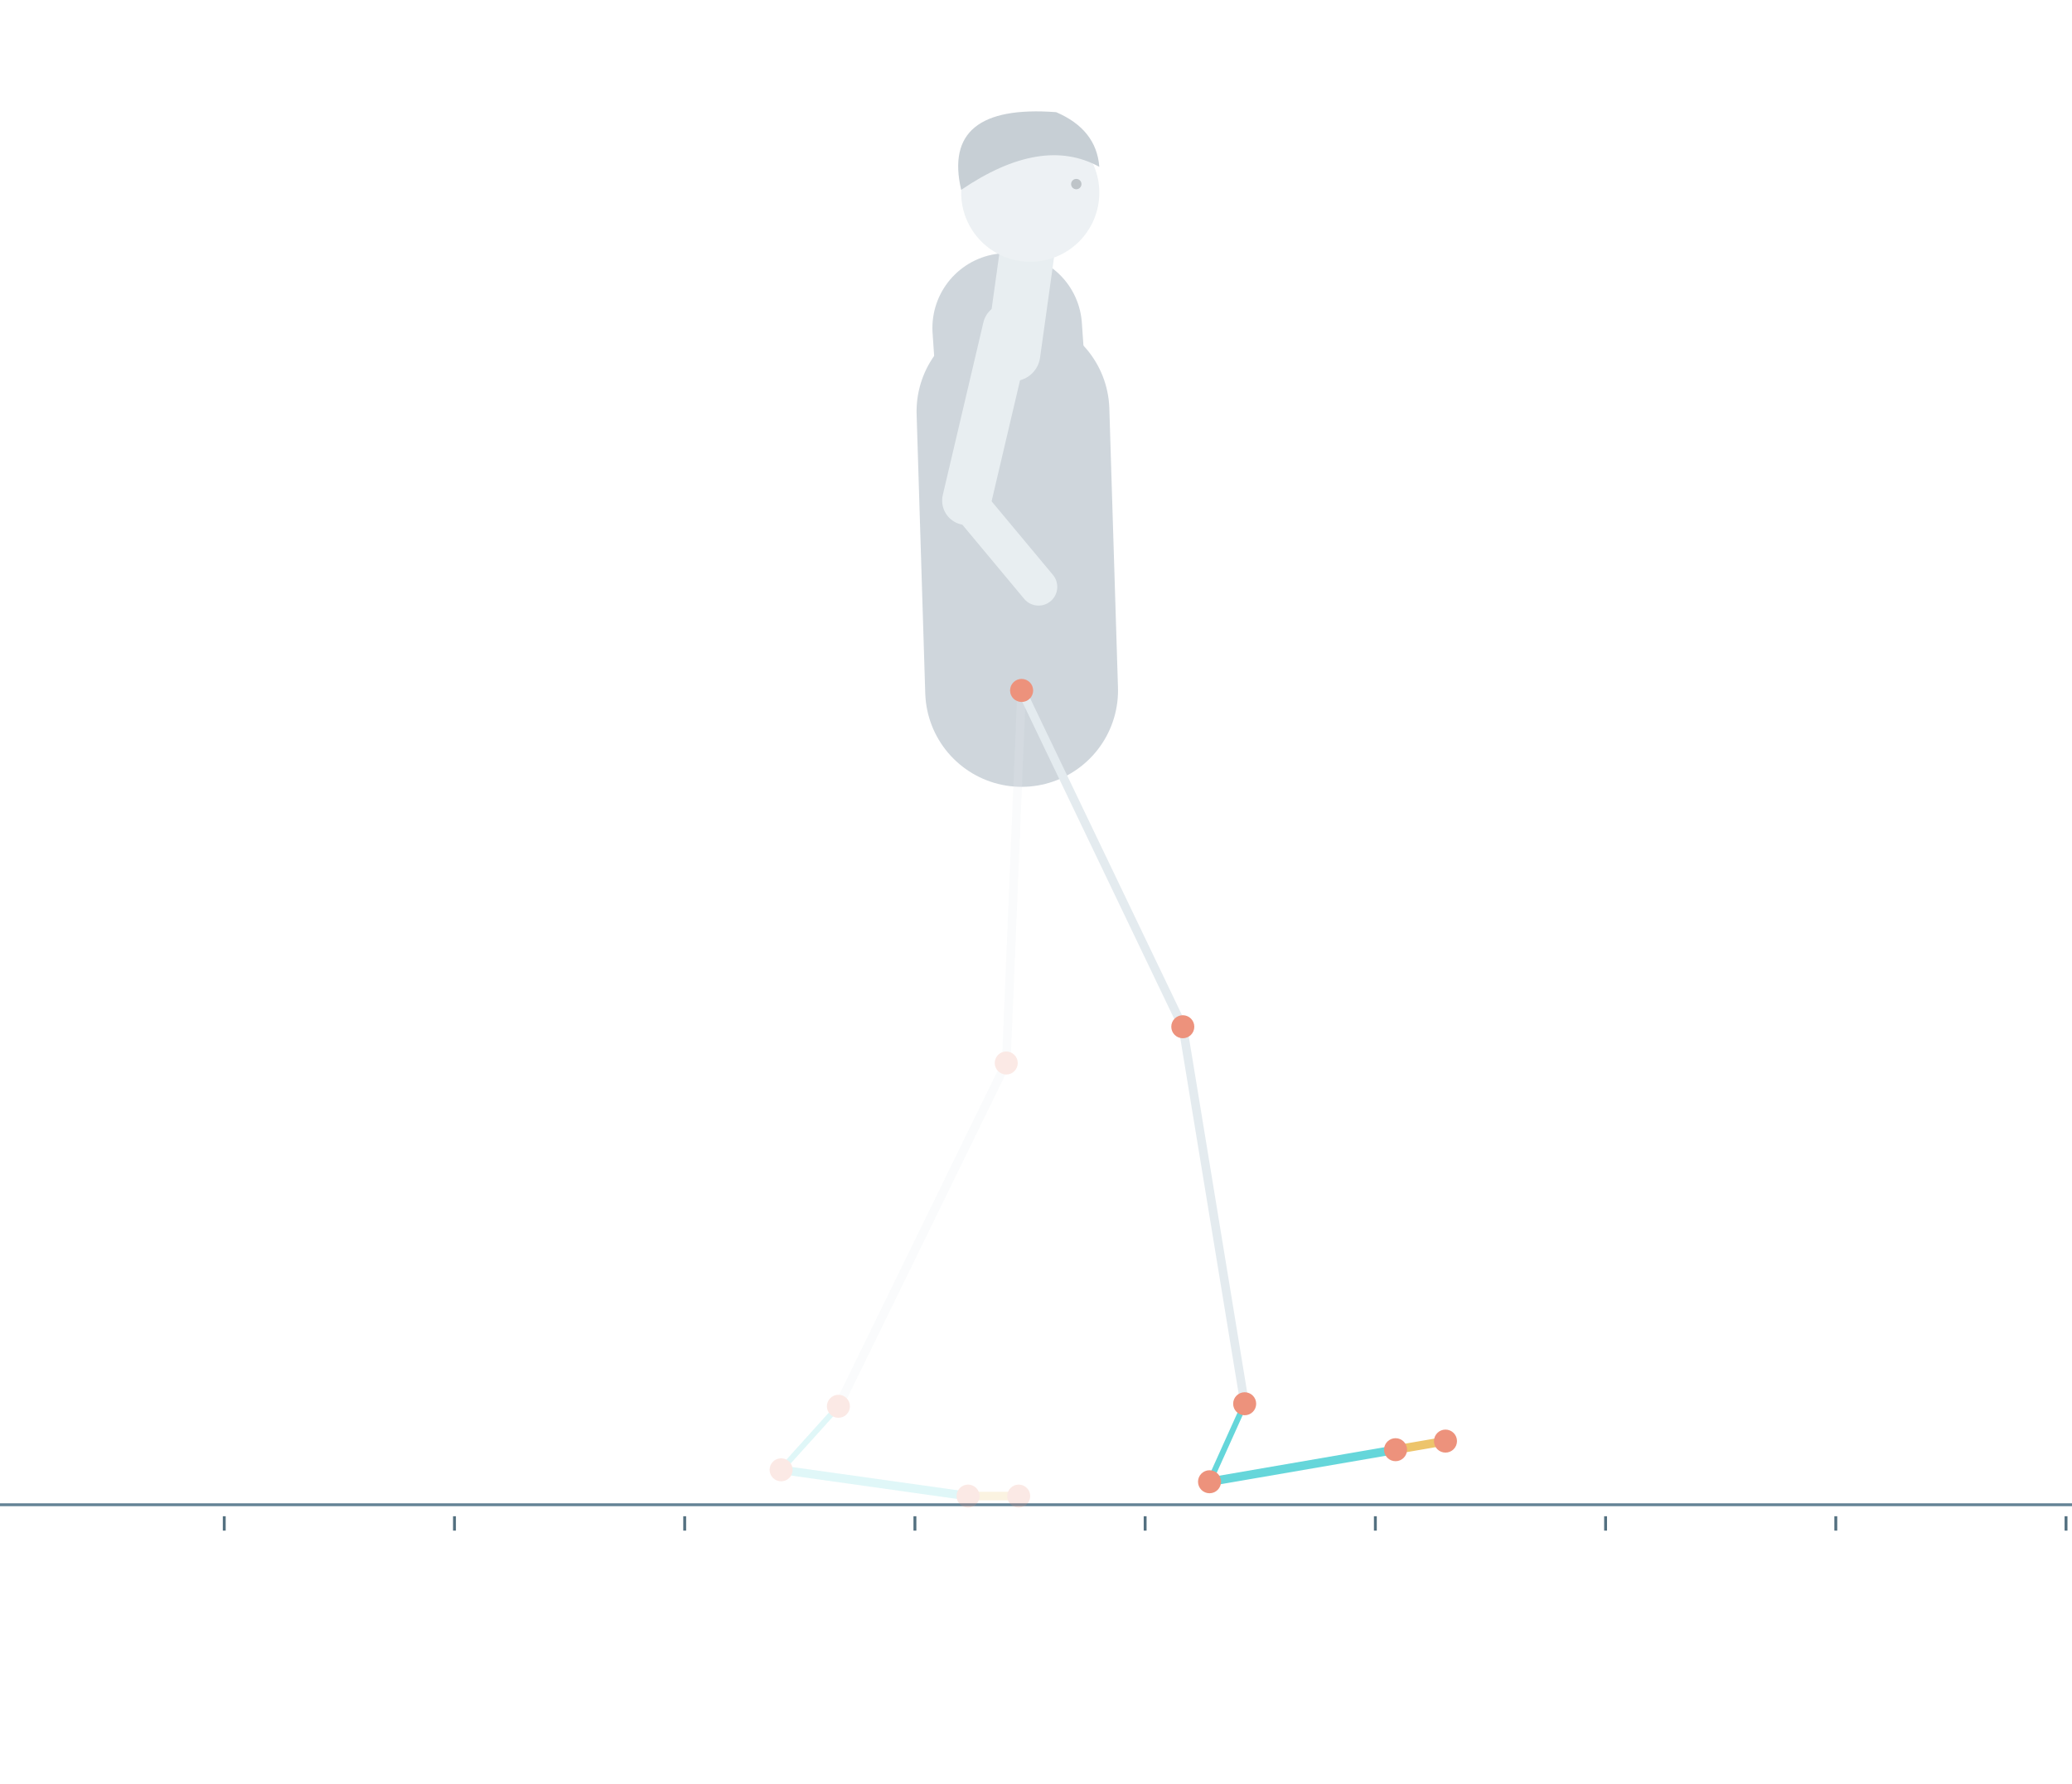
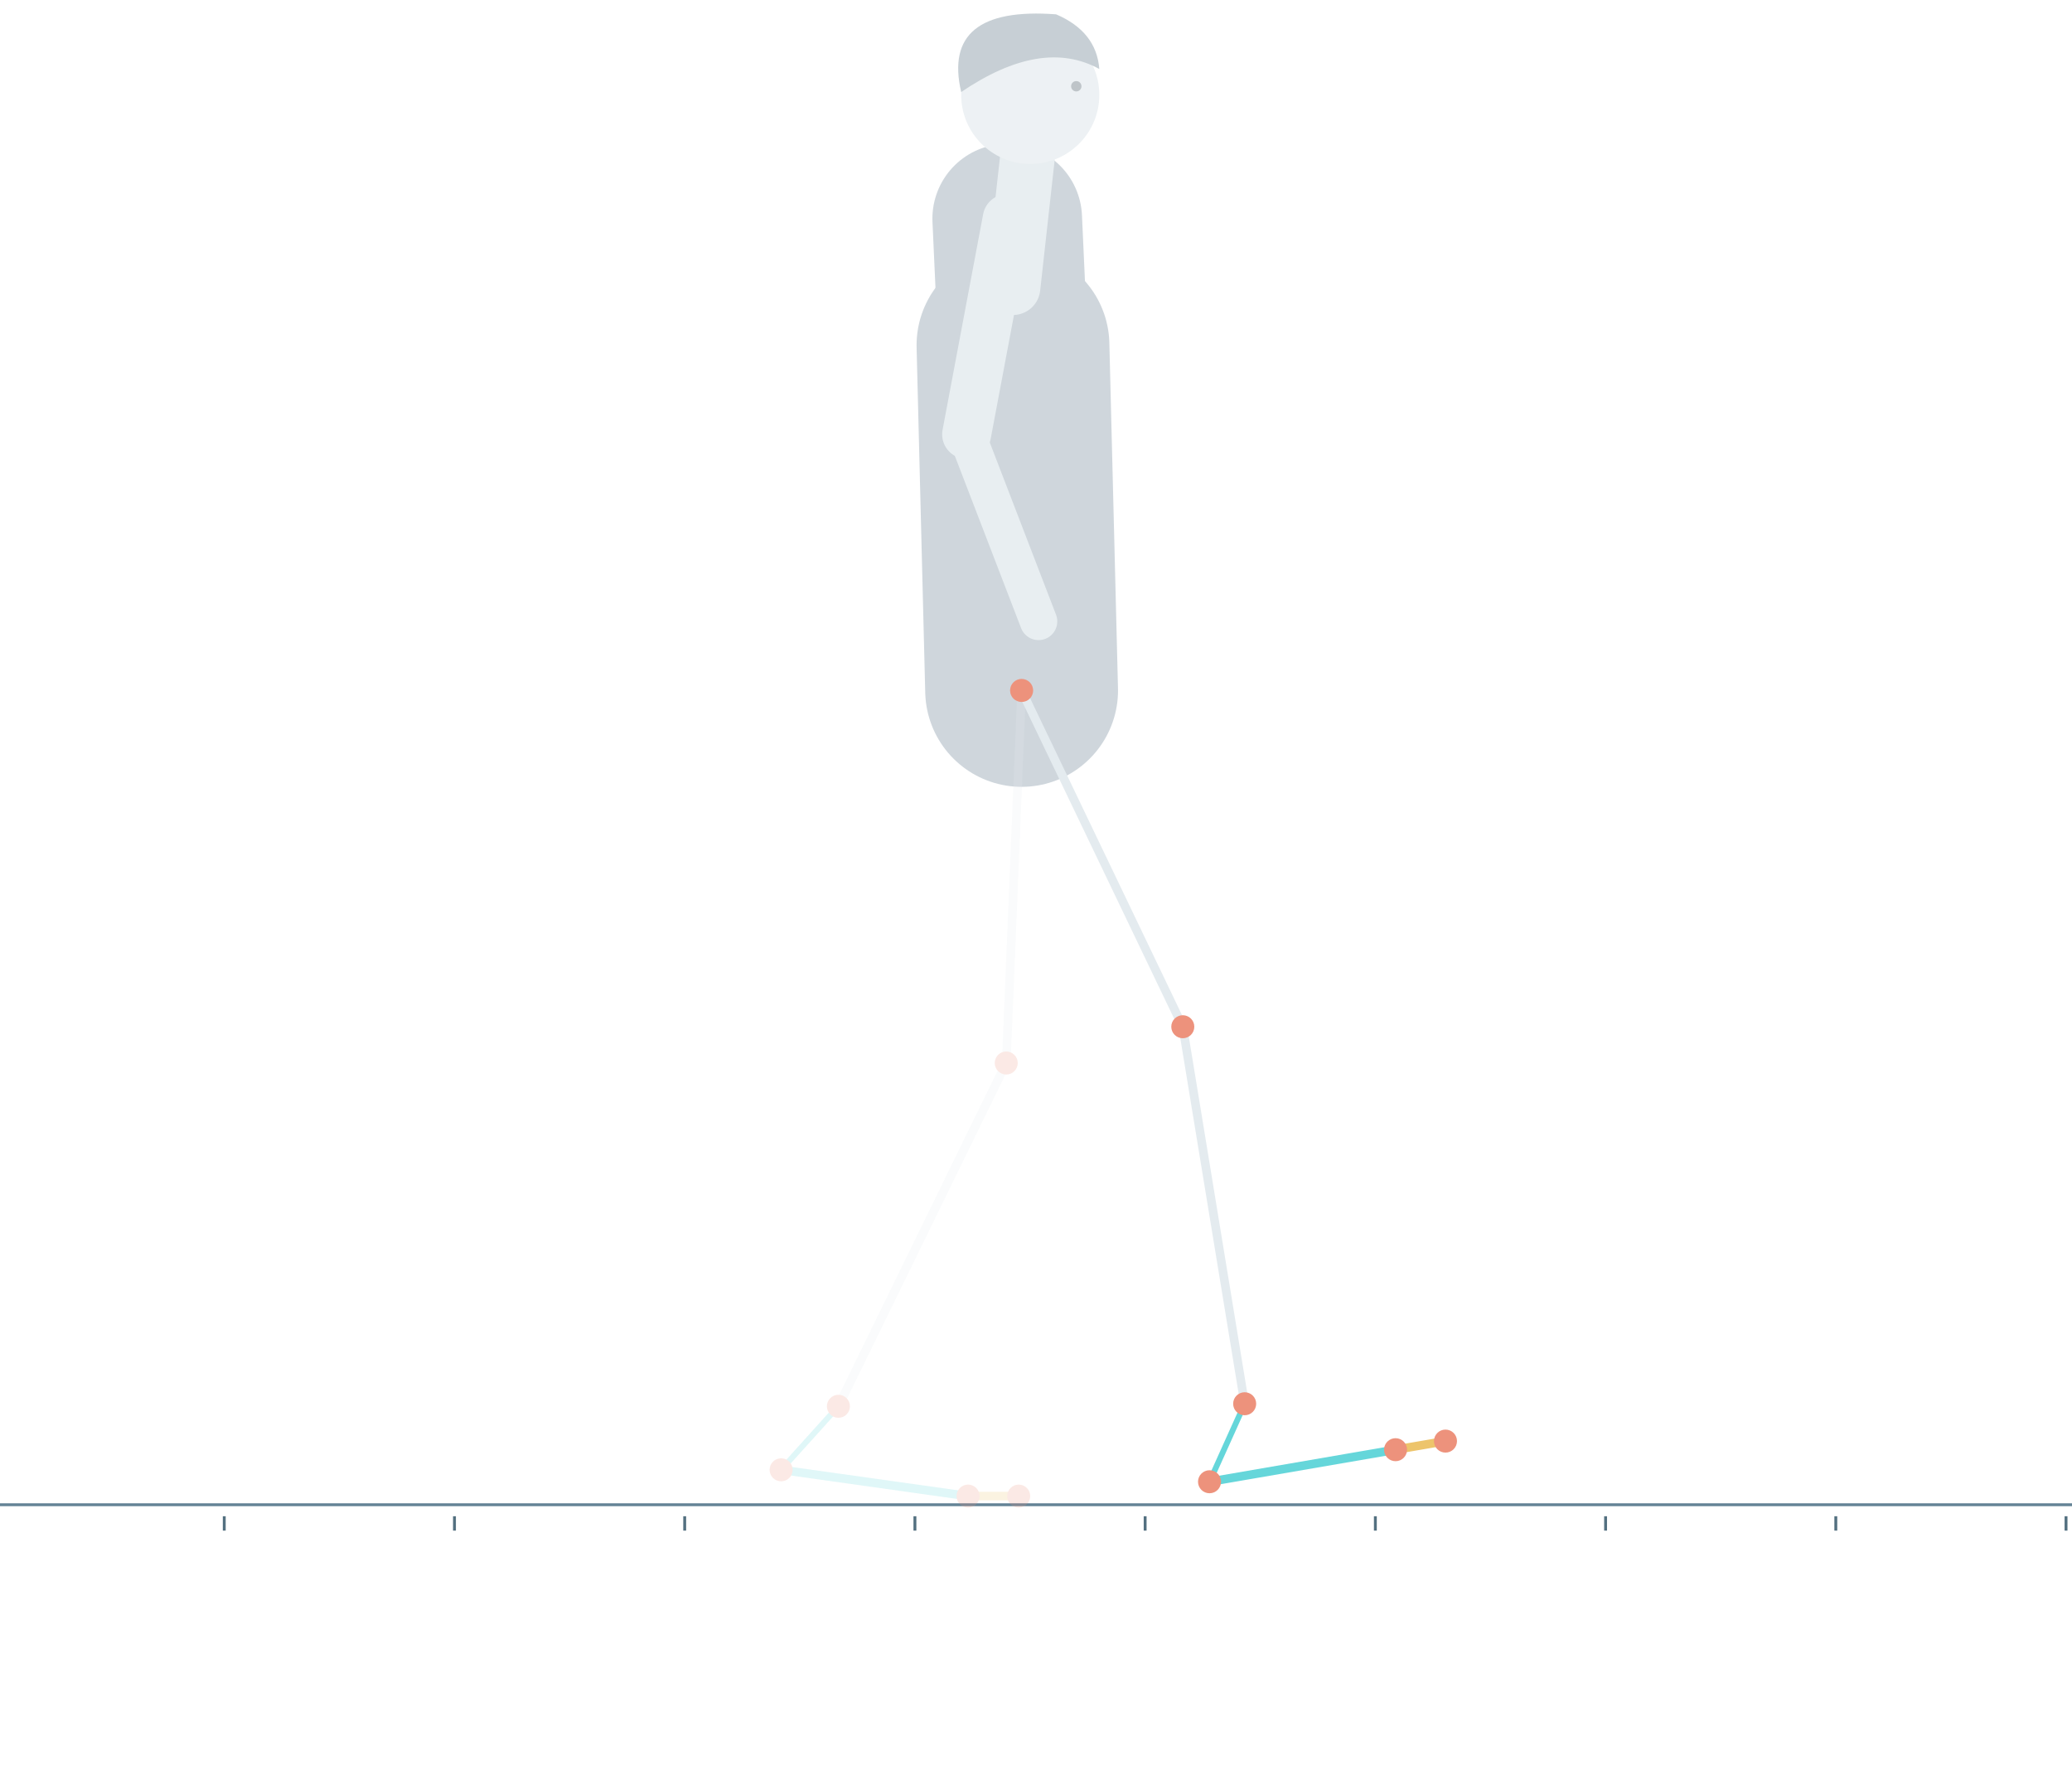
<svg xmlns="http://www.w3.org/2000/svg" viewBox="0 0 720 620" role="img" aria-labelledby="rig-8-title">
  <g transform="">
    <path d="M-1600,523H2200" stroke="#648396" stroke-width="1" />
    <path d="M-2.075,527v5" stroke="#537080" />
    <path d="M77.925,527v5" stroke="#537080" />
    <path d="M157.925,527v5" stroke="#537080" />
    <path d="M237.925,527v5" stroke="#537080" />
    <path d="M317.925,527v5" stroke="#537080" />
    <path d="M397.925,527v5" stroke="#537080" />
    <path d="M477.925,527v5" stroke="#537080" />
    <path d="M557.925,527v5" stroke="#537080" />
    <path d="M637.925,527v5" stroke="#537080" />
    <path d="M717.925,527v5" stroke="#537080" />
    <path d="M797.925,527v5" stroke="#537080" />
    <path d="M877.925,527v5" stroke="#537080" />
    <path d="M957.925,527v5" stroke="#537080" />
    <path d="M1037.925,527v5" stroke="#537080" />
    <path d="M1117.925,527v5" stroke="#537080" />
    <g opacity="0.28">
-       <path d="M355,239.98L352,142.98" stroke="#526D82" stroke-width="67" stroke-linecap="round" fill="none" />
-       <path d="M352,142.98L350,113.98" stroke="#526D82" stroke-width="52" stroke-linecap="round" fill="none" />
-       <path d="M350,113.98L335.89,173.98" stroke="#AEC3CD" stroke-width="17" stroke-linecap="round" fill="none" />
-       <path d="M335.89,173.98L360.89,203.98" stroke="#AEC3CD" stroke-width="13" stroke-linecap="round" fill="none" />
-       <path d="M352,122.98L358,79.98" stroke="#AEC3CD" stroke-width="19" stroke-linecap="round" fill="none" />
-       <circle cx="358" cy="66.98" r="24" fill="#BDCDD6" />
-       <path d="M334,65.985 Q327,35.985 367,38.985 Q381,44.985 382,57.985 Q362,46.985 334,65.985" fill="#365367" />
-       <circle cx="374" cy="63.98" r="1.8" fill="#142A3A" />
+       <path d="M355,239.98L352,119.98" stroke="#526D82" stroke-width="67" stroke-linecap="round" fill="none" />
+       <path d="M352,119.98L350,75.98" stroke="#526D82" stroke-width="52" stroke-linecap="round" fill="none" />
+       <path d="M350,75.98L335.89,150.98" stroke="#AEC3CD" stroke-width="17" stroke-linecap="round" fill="none" />
+       <path d="M335.89,150.98L360.89,215.98" stroke="#AEC3CD" stroke-width="13" stroke-linecap="round" fill="none" />
+       <path d="M352,99.98L358,45.98" stroke="#AEC3CD" stroke-width="19" stroke-linecap="round" fill="none" />
+       <circle cx="358" cy="32.98" r="24" fill="#BDCDD6" />
+       <path d="M334,31.985 Q327,1.985 367,4.985 Q381,10.985 382,23.985 Q362,12.985 334,31.985" fill="#365367" />
+       <circle cx="374" cy="29.98" r="1.8" fill="#142A3A" />
    </g>
    <path d="M355,239.98L411.01,356.86" stroke="#e4ebef" stroke-width="3" stroke-linecap="round" fill="none" />
    <path d="M411.01,356.86L432.51,487.9" stroke="#e4ebef" stroke-width="3" stroke-linecap="round" fill="none" />
    <path d="M432.51,487.9L420.3,515.01" stroke="#65d6da" stroke-width="2" stroke-linecap="round" fill="none" />
    <path d="M420.3,515.01L484.94,503.87" stroke="#65d6da" stroke-width="3" stroke-linecap="round" fill="none" />
    <path d="M484.94,503.87L502.29,500.88" stroke="#edc46b" stroke-width="3" stroke-linecap="round" fill="none" />
    <circle cx="355" cy="239.98" r="4" fill="#ed927c" />
    <circle cx="411.01" cy="356.86" r="4" fill="#ed927c" />
    <circle cx="432.51" cy="487.9" r="4" fill="#ed927c" />
    <circle cx="420.3" cy="515.01" r="4" fill="#ed927c" />
    <circle cx="484.94" cy="503.87" r="4" fill="#ed927c" />
    <circle cx="502.29" cy="500.88" r="4" fill="#ed927c" />
    <g opacity="0.2">
      <path d="M355,239.98L349.66,369.47" stroke="#e4ebef" stroke-width="3" stroke-linecap="round" fill="none" />
      <path d="M349.66,369.47L291.34,488.78" stroke="#e4ebef" stroke-width="3" stroke-linecap="round" fill="none" />
      <path d="M291.34,488.78L271.43,510.86" stroke="#65d6da" stroke-width="2" stroke-linecap="round" fill="none" />
      <path d="M271.43,510.86L336.39,520" stroke="#65d6da" stroke-width="3" stroke-linecap="round" fill="none" />
      <path d="M336.39,520L353.99,520" stroke="#edc46b" stroke-width="3" stroke-linecap="round" fill="none" />
      <circle cx="355" cy="239.98" r="4" fill="#ed927c" />
      <circle cx="349.66" cy="369.47" r="4" fill="#ed927c" />
      <circle cx="291.34" cy="488.78" r="4" fill="#ed927c" />
      <circle cx="271.43" cy="510.86" r="4" fill="#ed927c" />
      <circle cx="336.39" cy="520" r="4" fill="#ed927c" />
      <circle cx="353.99" cy="520" r="4" fill="#ed927c" />
    </g>
  </g>
</svg>
